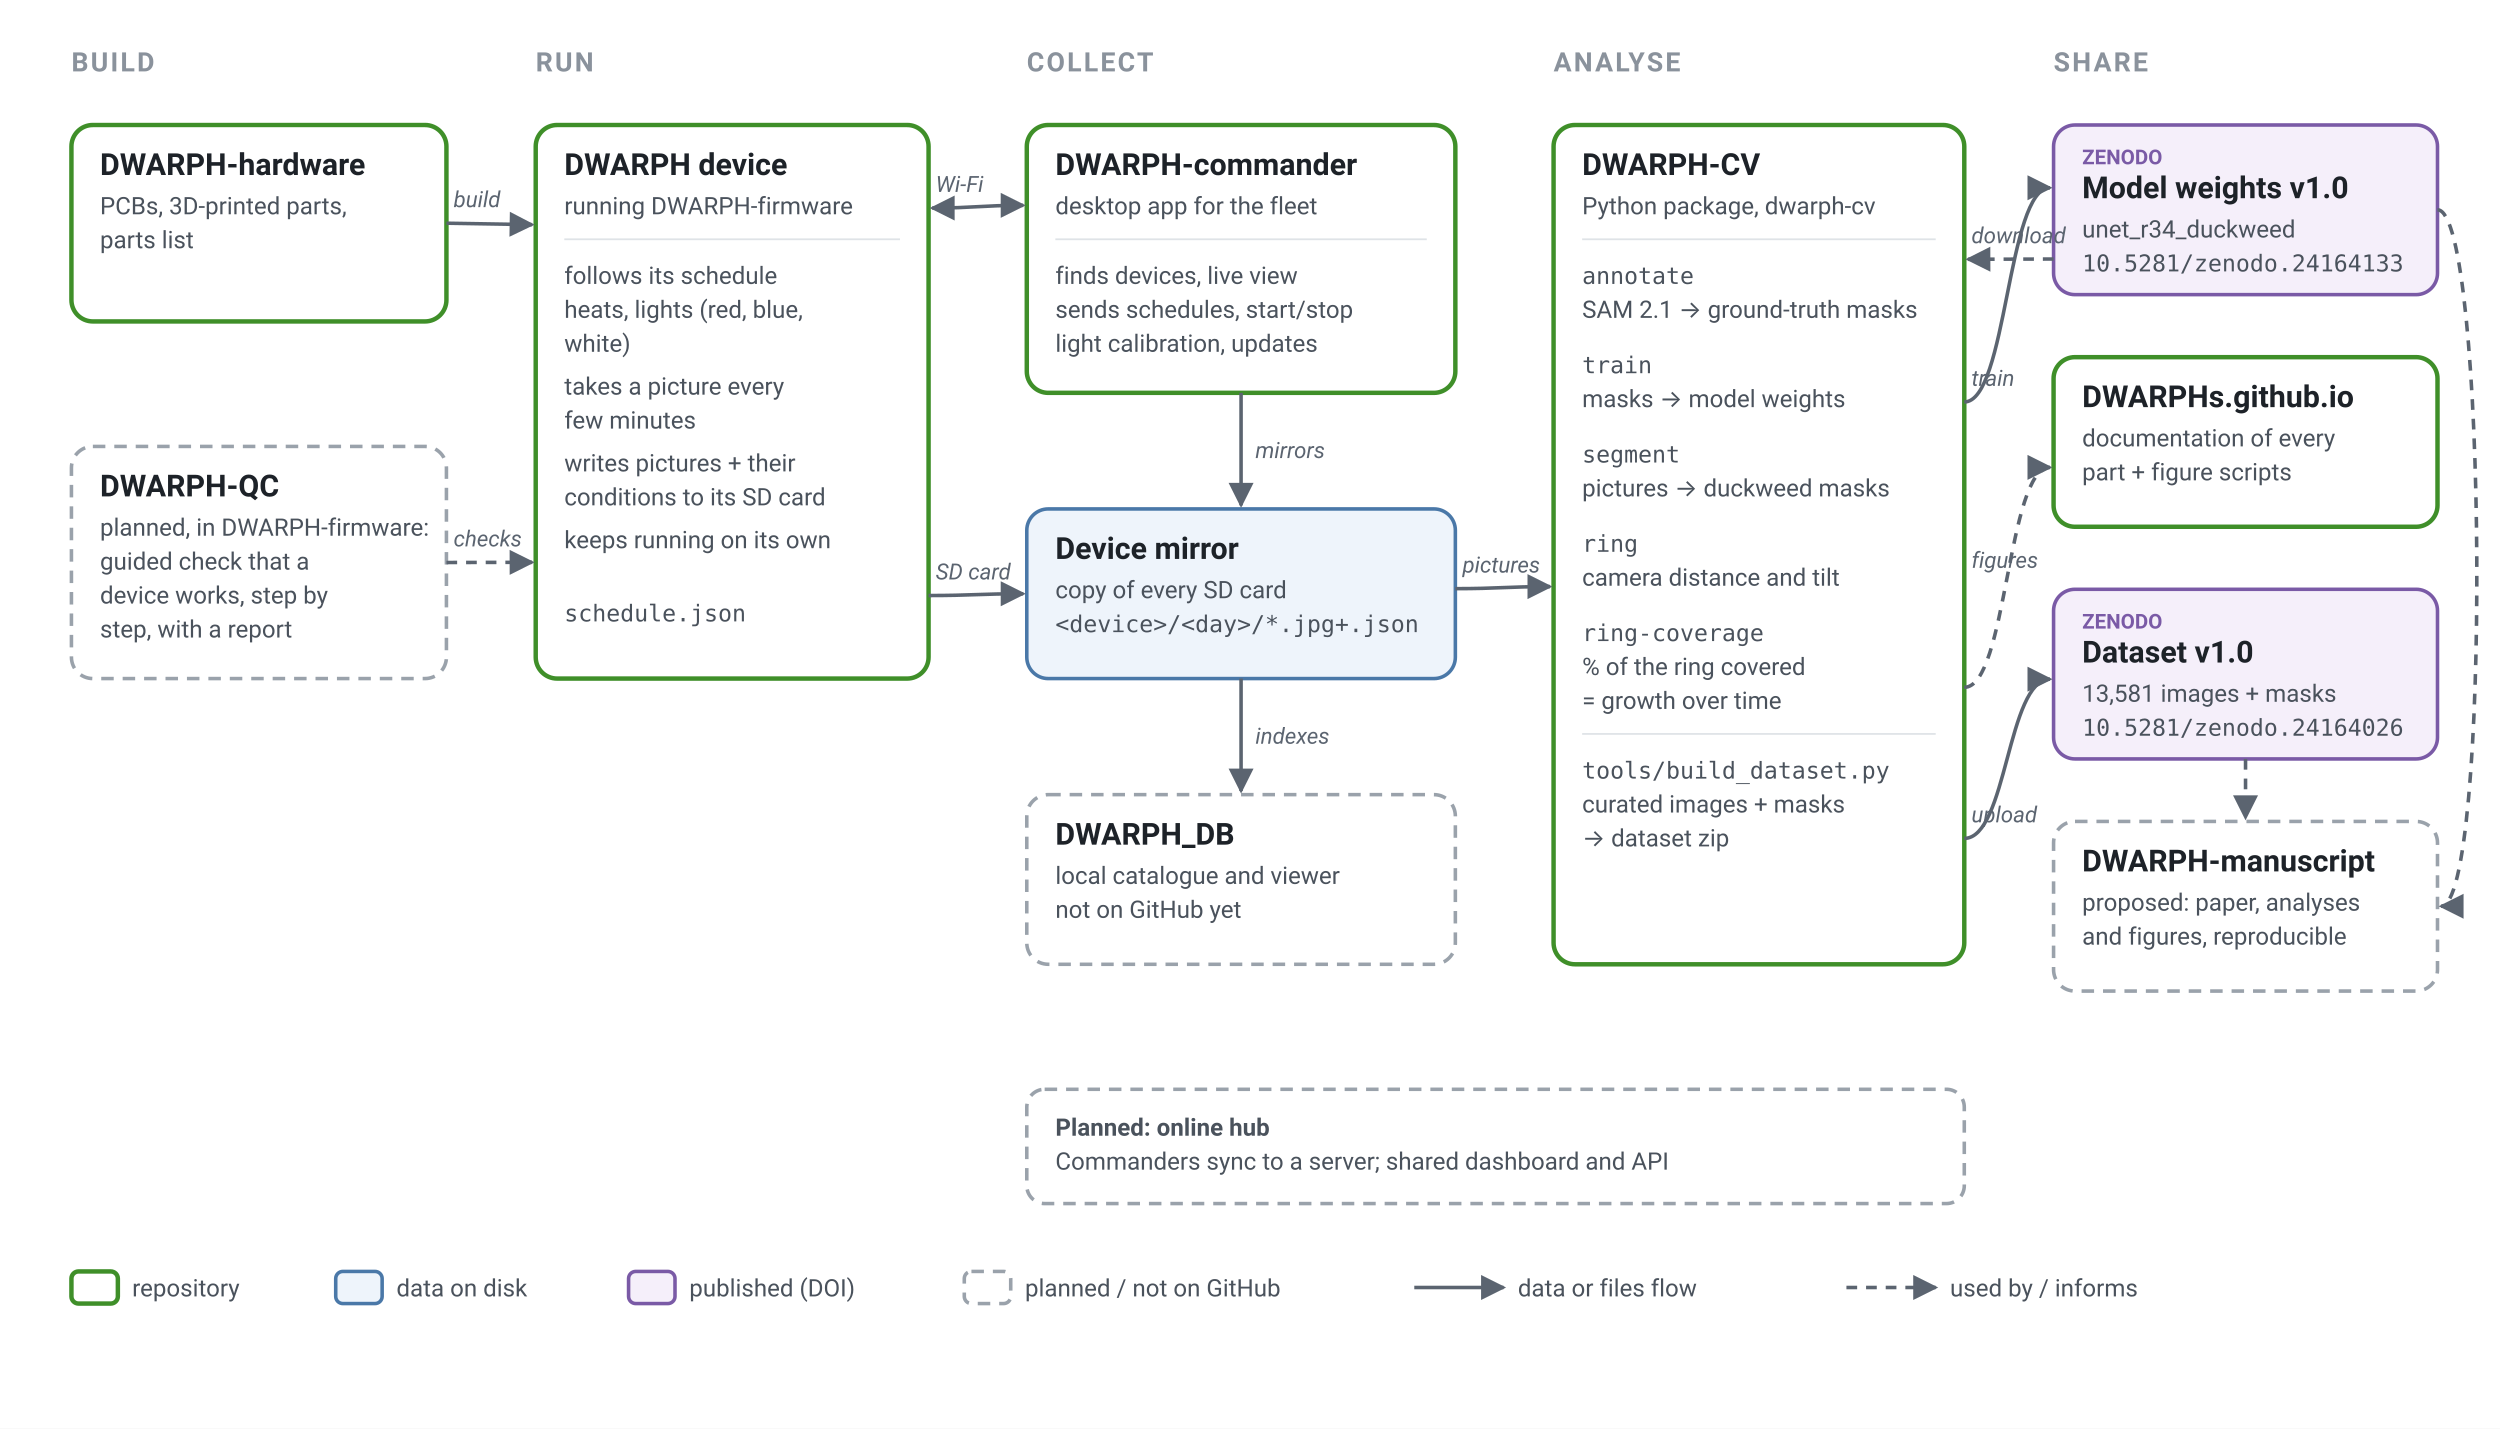
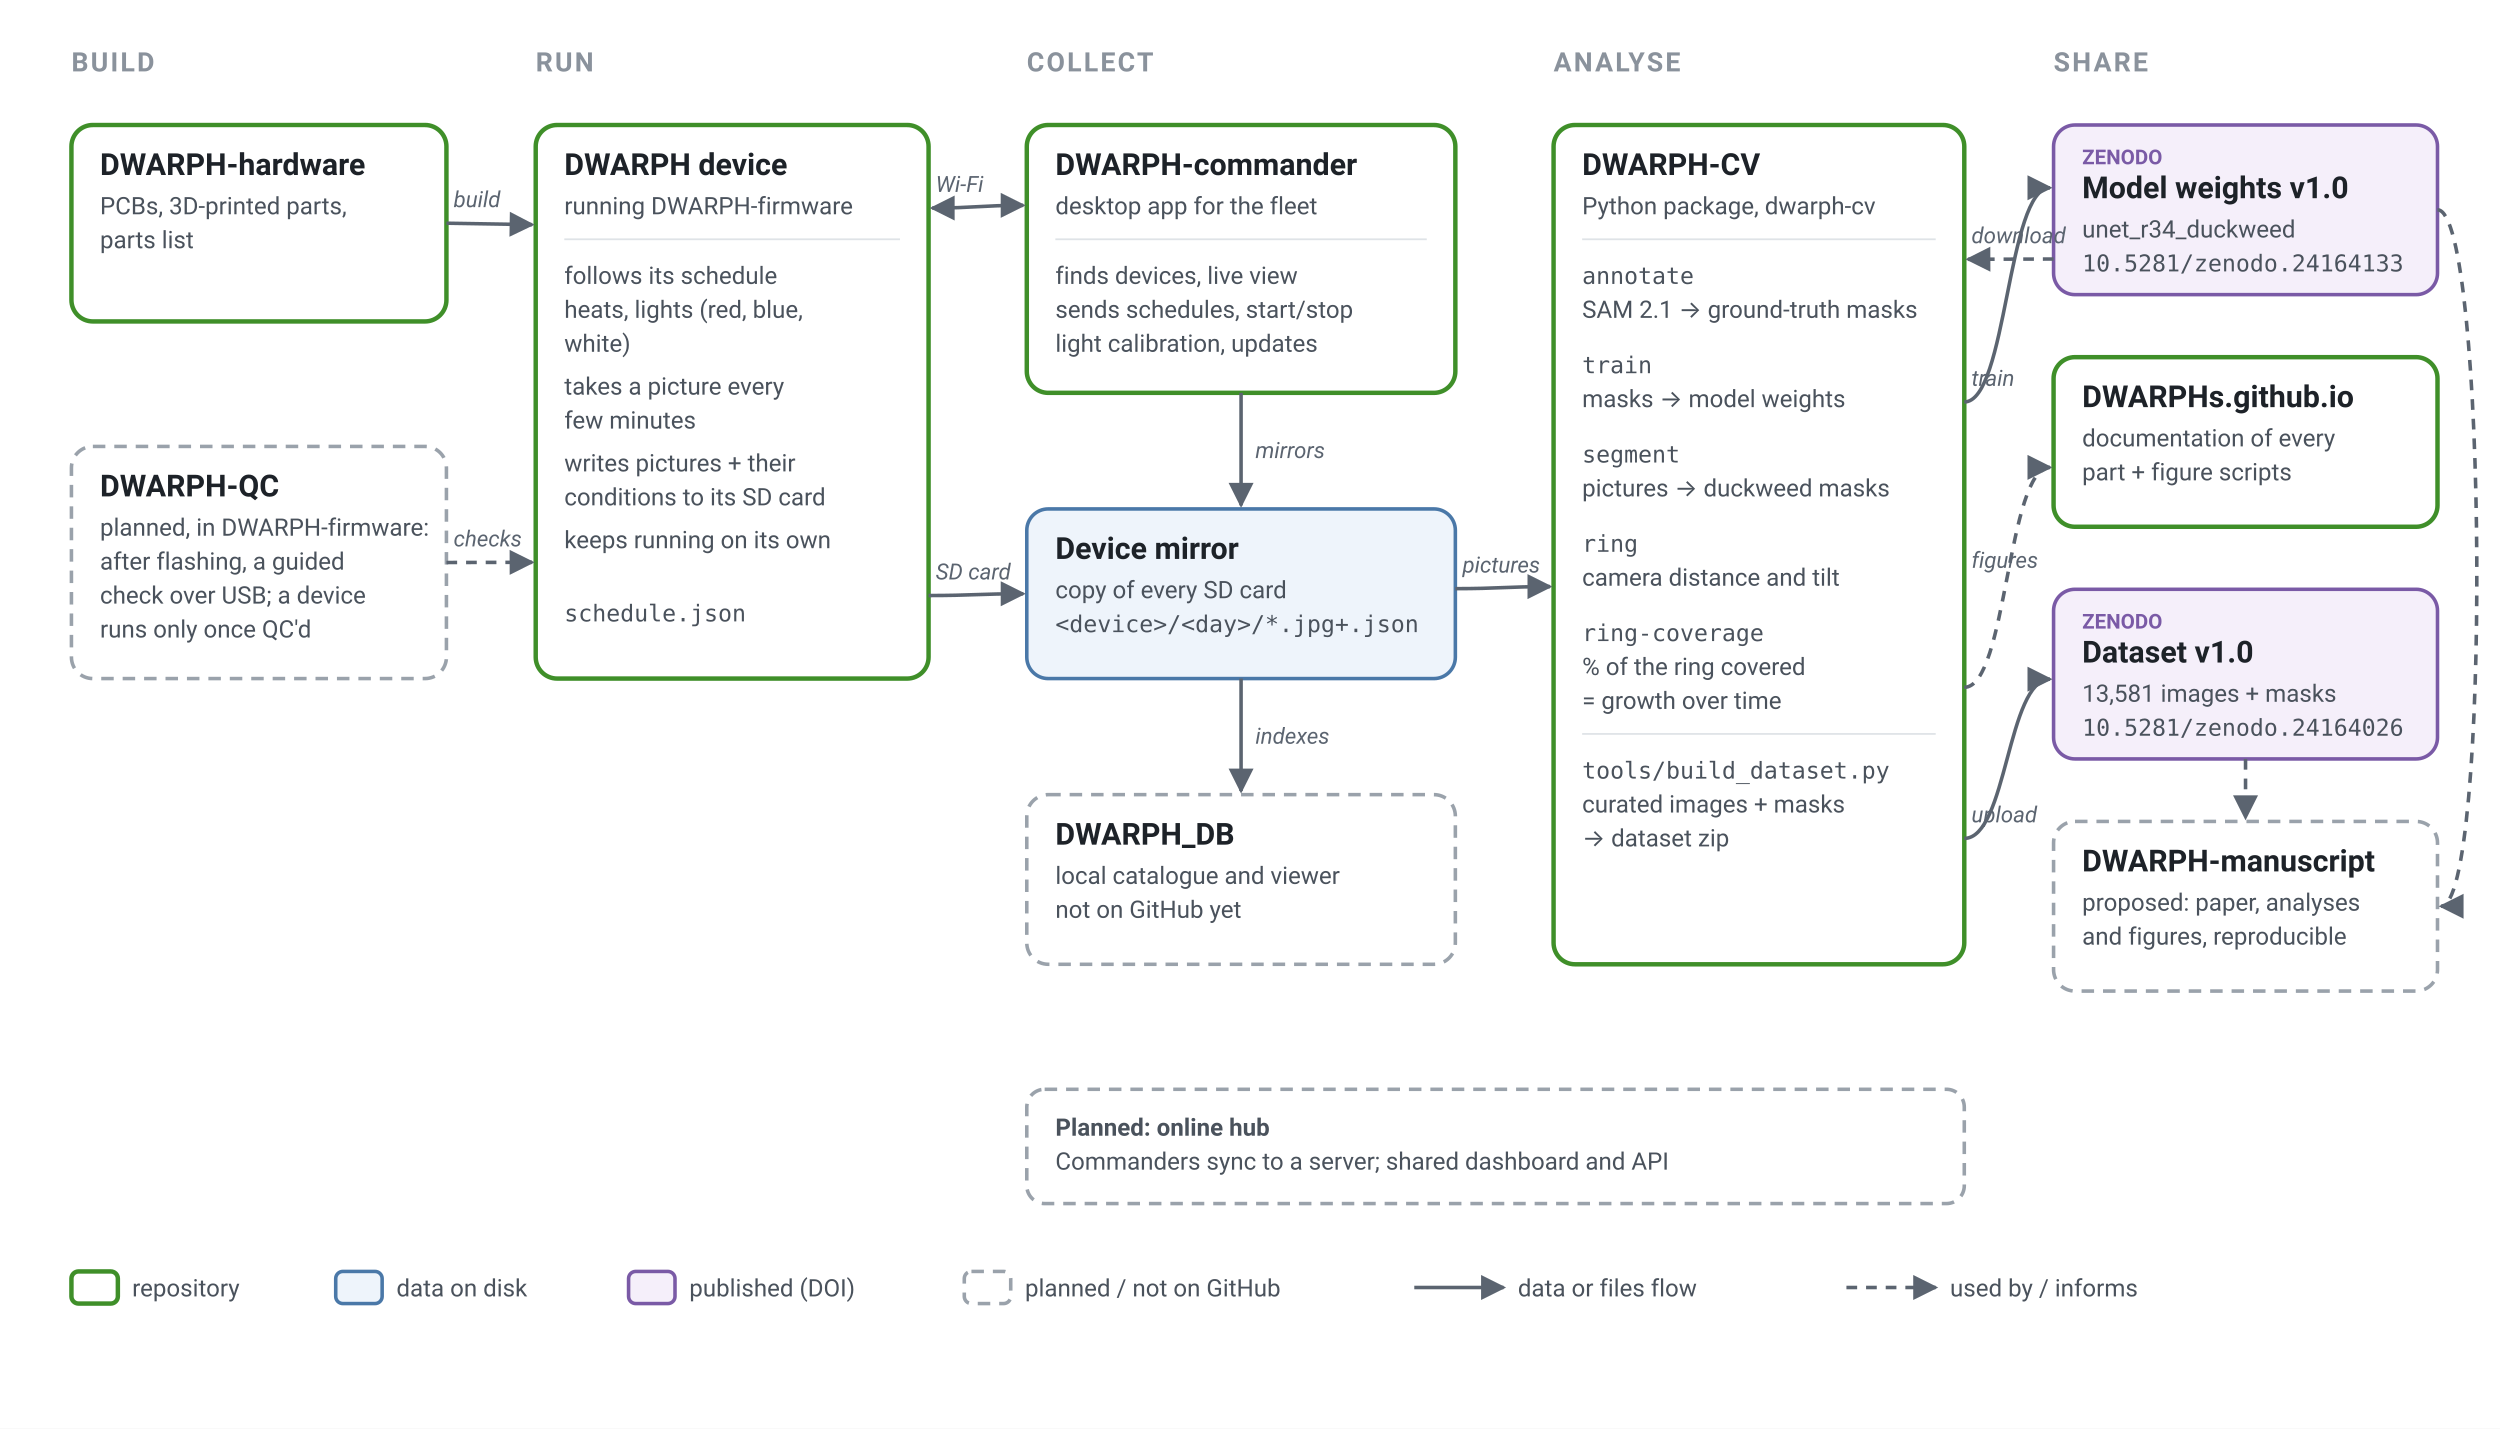
<svg xmlns="http://www.w3.org/2000/svg" viewBox="0 0 1400 800" width="1400" height="800" font-family="system-ui, -apple-system, 'Segoe UI', Roboto, sans-serif">
  <style>a { cursor: pointer; }</style>
  <defs>
    <marker id="arrow" viewBox="0 0 10 10" refX="9" refY="5" markerWidth="7" markerHeight="7" orient="auto-start-reverse">
      <path d="M0,0 L10,5 L0,10 z" fill="#5b6470" />
    </marker>
    <style>
      .col { font-size: 15px; font-weight: 700; fill: #8a929c; letter-spacing: .08em; }
      .repo { fill: #ffffff; stroke: #3f8f29; stroke-width: 2.5; }
      .data { fill: #eef4fb; stroke: #4a78a8; stroke-width: 2; }
      .published { fill: #f5effa; stroke: #7a5aa6; stroke-width: 2; }
      .planned { fill: #ffffff; stroke: #9aa2ab; stroke-width: 2; stroke-dasharray: 7 5; }
      .old { fill: #f3f4f5; stroke: #c3c8cd; stroke-width: 1.5; }
      .t { font-size: 17px; font-weight: 700; fill: #1d2228; }
      .s { font-size: 13.5px; fill: #4a525c; }
      .b { font-size: 13.5px; fill: #4a525c; font-weight: 700; }
      .m { font-size: 13px; fill: #4a525c; font-family: ui-monospace, 'DejaVu Sans Mono', monospace; }
      .flow { stroke: #5b6470; stroke-width: 2; fill: none; marker-end: url(#arrow); }
      .uses { stroke: #5b6470; stroke-width: 2; fill: none; stroke-dasharray: 6 5; marker-end: url(#arrow); }
      .l { font-size: 12.5px; fill: #5b6470; font-style: italic; }
      .tag { font-size: 11.5px; font-weight: 700; fill: #7a5aa6; }
      .rule { stroke: #dfe3e7; }
      a rect { transition: stroke-width .15s; }
      a:hover rect, a:focus rect { stroke-width: 4; }
      a:hover .t, a:focus .t { text-decoration: underline; }
    </style>
  </defs>
  <rect width="1400" height="800" fill="#ffffff" />
  <text class="col" x="40" y="40">BUILD</text>
  <text class="col" x="300" y="40">RUN</text>
  <text class="col" x="575" y="40">COLLECT</text>
  <text class="col" x="870" y="40">ANALYSE</text>
  <text class="col" x="1150" y="40">SHARE</text>
  <a href="https://github.com/DWARPHs/DWARPH-hardware" target="_blank" rel="noopener">
    <rect class="repo" x="40" y="70" width="210" height="110" rx="12" />
    <text class="t" x="56" y="98">DWARPH-hardware</text>
    <text class="s" x="56" y="120">PCBs, 3D-printed parts,</text>
    <text class="s" x="56" y="139">parts list</text>
  </a>
  <a href="https://github.com/DWARPHs/DWARPH-firmware/tree/dwarph-qc/tools/dwarph_qc" target="_blank" rel="noopener">
    <rect class="planned" x="40" y="250" width="210" height="130" rx="12" />
    <text class="t" x="56" y="278">DWARPH-QC</text>
    <text class="s" x="56" y="300">planned, in DWARPH-firmware:</text>
-     <text class="s" x="56" y="319">guided check that a</text>
-     <text class="s" x="56" y="338">device works, step by</text>
-     <text class="s" x="56" y="357">step, with a report</text>
+     <text class="s" x="56" y="319">after flashing, a guided</text>
+     <text class="s" x="56" y="338">check over USB; a device</text>
+     <text class="s" x="56" y="357">runs only once QC'd</text>
  </a>
  <a href="https://github.com/DWARPHs/DWARPH-firmware" target="_blank" rel="noopener">
    <rect class="repo" x="300" y="70" width="220" height="310" rx="12" />
    <text class="t" x="316" y="98">DWARPH device</text>
    <text class="s" x="316" y="120">running DWARPH-firmware</text>
    <line class="rule" x1="316" y1="134" x2="504" y2="134" />
    <text class="s" x="316" y="159">follows its schedule</text>
    <text class="s" x="316" y="178">heats, lights (red, blue,</text>
    <text class="s" x="316" y="197">white)</text>
    <text class="s" x="316" y="221">takes a picture every</text>
    <text class="s" x="316" y="240">few minutes</text>
    <text class="s" x="316" y="264">writes pictures + their</text>
    <text class="s" x="316" y="283">conditions to its SD card</text>
    <text class="s" x="316" y="307">keeps running on its own</text>
    <text class="m" x="316" y="348">schedule.json</text>
  </a>
  <a href="https://github.com/DWARPHs/DWARPH-commander" target="_blank" rel="noopener">
    <rect class="repo" x="575" y="70" width="240" height="150" rx="12" />
    <text class="t" x="591" y="98">DWARPH-commander</text>
    <text class="s" x="591" y="120">desktop app for the fleet</text>
    <line class="rule" x1="591" y1="134" x2="799" y2="134" />
    <text class="s" x="591" y="159">finds devices, live view</text>
    <text class="s" x="591" y="178">sends schedules, start/stop</text>
    <text class="s" x="591" y="197">light calibration, updates</text>
  </a>
  <rect class="data" x="575" y="285" width="240" height="95" rx="12" />
  <text class="t" x="591" y="313">Device mirror</text>
  <text class="s" x="591" y="335">copy of every SD card</text>
  <text class="m" x="591" y="354">&lt;device&gt;/&lt;day&gt;/*.jpg+.json</text>
  <rect class="planned" x="575" y="445" width="240" height="95" rx="12" />
  <text class="t" x="591" y="473">DWARPH_DB</text>
  <text class="s" x="591" y="495">local catalogue and viewer</text>
  <text class="s" x="591" y="514">not on GitHub yet</text>
  <a href="https://github.com/DWARPHs/DWARPH-CV" target="_blank" rel="noopener">
    <rect class="repo" x="870" y="70" width="230" height="470" rx="12" />
    <text class="t" x="886" y="98">DWARPH-CV</text>
    <text class="s" x="886" y="120">Python package, dwarph-cv</text>
    <line class="rule" x1="886" y1="134" x2="1084" y2="134" />
    <text class="m" x="886" y="159">annotate</text>
    <text class="s" x="886" y="178">SAM 2.1 → ground-truth masks</text>
    <text class="m" x="886" y="209">train</text>
    <text class="s" x="886" y="228">masks → model weights</text>
    <text class="m" x="886" y="259">segment</text>
    <text class="s" x="886" y="278">pictures → duckweed masks</text>
    <text class="m" x="886" y="309">ring</text>
    <text class="s" x="886" y="328">camera distance and tilt</text>
    <text class="m" x="886" y="359">ring-coverage</text>
    <text class="s" x="886" y="378">% of the ring covered</text>
    <text class="s" x="886" y="397">= growth over time</text>
    <line class="rule" x1="886" y1="411" x2="1084" y2="411" />
    <text class="m" x="886" y="436">tools/build_dataset.py</text>
    <text class="s" x="886" y="455">curated images + masks</text>
    <text class="s" x="886" y="474">→ dataset zip</text>
  </a>
  <a href="https://doi.org/10.5281/zenodo.24164133" target="_blank" rel="noopener">
    <rect class="published" x="1150" y="70" width="215" height="95" rx="12" />
    <text class="tag" x="1166" y="92">ZENODO</text>
    <text class="t" x="1166" y="111">Model weights v1.0</text>
    <text class="s" x="1166" y="133">unet_r34_duckweed</text>
    <text class="m" x="1166" y="152">10.5281/zenodo.24164133</text>
  </a>
  <a href="https://github.com/DWARPHs/DWARPHs.github.io" target="_blank" rel="noopener">
    <rect class="repo" x="1150" y="200" width="215" height="95" rx="12" />
    <text class="t" x="1166" y="228">DWARPHs.github.io</text>
    <text class="s" x="1166" y="250">documentation of every</text>
    <text class="s" x="1166" y="269">part + figure scripts</text>
  </a>
  <a href="https://doi.org/10.5281/zenodo.24164026" target="_blank" rel="noopener">
    <rect class="published" x="1150" y="330" width="215" height="95" rx="12" />
    <text class="tag" x="1166" y="352">ZENODO</text>
    <text class="t" x="1166" y="371">Dataset v1.0</text>
    <text class="s" x="1166" y="393">13,581 images + masks</text>
    <text class="m" x="1166" y="412">10.5281/zenodo.24164026</text>
  </a>
  <rect class="planned" x="1150" y="460" width="215" height="95" rx="12" />
  <text class="t" x="1166" y="488">DWARPH-manuscript</text>
  <text class="s" x="1166" y="510">proposed: paper, analyses</text>
  <text class="s" x="1166" y="529">and figures, reproducible</text>
  <rect class="planned" x="575" y="610" width="525" height="64" rx="10" />
  <text class="b" x="591" y="636">Planned: online hub</text>
  <text class="s" x="591" y="655">Commanders sync to a server; shared dashboard and API</text>
  <path class="flow" d="M250,125 L298,125.8" />
  <text class="l" x="254" y="116">build</text>
  <path class="uses" d="M250,315 L298,314.9" />
  <text class="l" x="254" y="306">checks</text>
  <path class="flow" d="M522,116.5 C546,116.5 549,115 573,115" marker-start="url(#arrow)" />
  <text class="l" x="524" y="107.5">Wi-Fi</text>
  <path class="flow" d="M520,333.5 C544,333.5 549,332.5 573,332.5" />
  <text class="l" x="524" y="324.5">SD card</text>
  <path class="flow" d="M695,220 L695,283" />
  <text class="l" x="703" y="256.5">mirrors</text>
  <path class="flow" d="M695,380 L695,443" />
  <text class="l" x="703" y="416.5">indexes</text>
  <path class="flow" d="M815,329.65 C839,329.65 844,328.5 868,328.5" />
  <text class="l" x="819" y="320.65">pictures</text>
  <path class="flow" d="M1100,225.1 C1124,225.1 1124,105.15 1148,105.15" />
  <text class="l" x="1104" y="216.1">train</text>
  <path class="uses" d="M1150,145.05 L1102,145.2" />
  <text class="l" x="1104" y="136.2">download</text>
  <path class="uses" d="M1100,384.9 C1124,384.9 1124,261.75 1148,261.75" />
  <text class="l" x="1104" y="318">figures</text>
  <path class="flow" d="M1100,469.5 C1124,469.5 1124,380.35 1148,380.35" />
  <text class="l" x="1104" y="460.5">upload</text>
  <path class="uses" d="M1257.5,425 L1257.5,458" />
  <path class="uses" d="M1365,117.5 C1393,117.5 1395,507.5 1367,507.5" />
  <g transform="translate(40,712)">
    <rect class="repo" x="0" y="0" width="26" height="18" rx="4" />
    <text class="s" x="34" y="14">repository</text>
    <rect class="data" x="148" y="0" width="26" height="18" rx="4" />
    <text class="s" x="182" y="14">data on disk</text>
    <rect class="published" x="312" y="0" width="26" height="18" rx="4" />
    <text class="s" x="346" y="14">published (DOI)</text>
    <rect class="planned" x="500" y="0" width="26" height="18" rx="4" />
    <text class="s" x="534" y="14">planned / not on GitHub</text>
    <path class="flow" d="M752,9 L802,9" />
    <text class="s" x="810" y="14">data or files flow</text>
    <path class="uses" d="M994,9 L1044,9" />
    <text class="s" x="1052" y="14">used by / informs</text>
  </g>
</svg>
